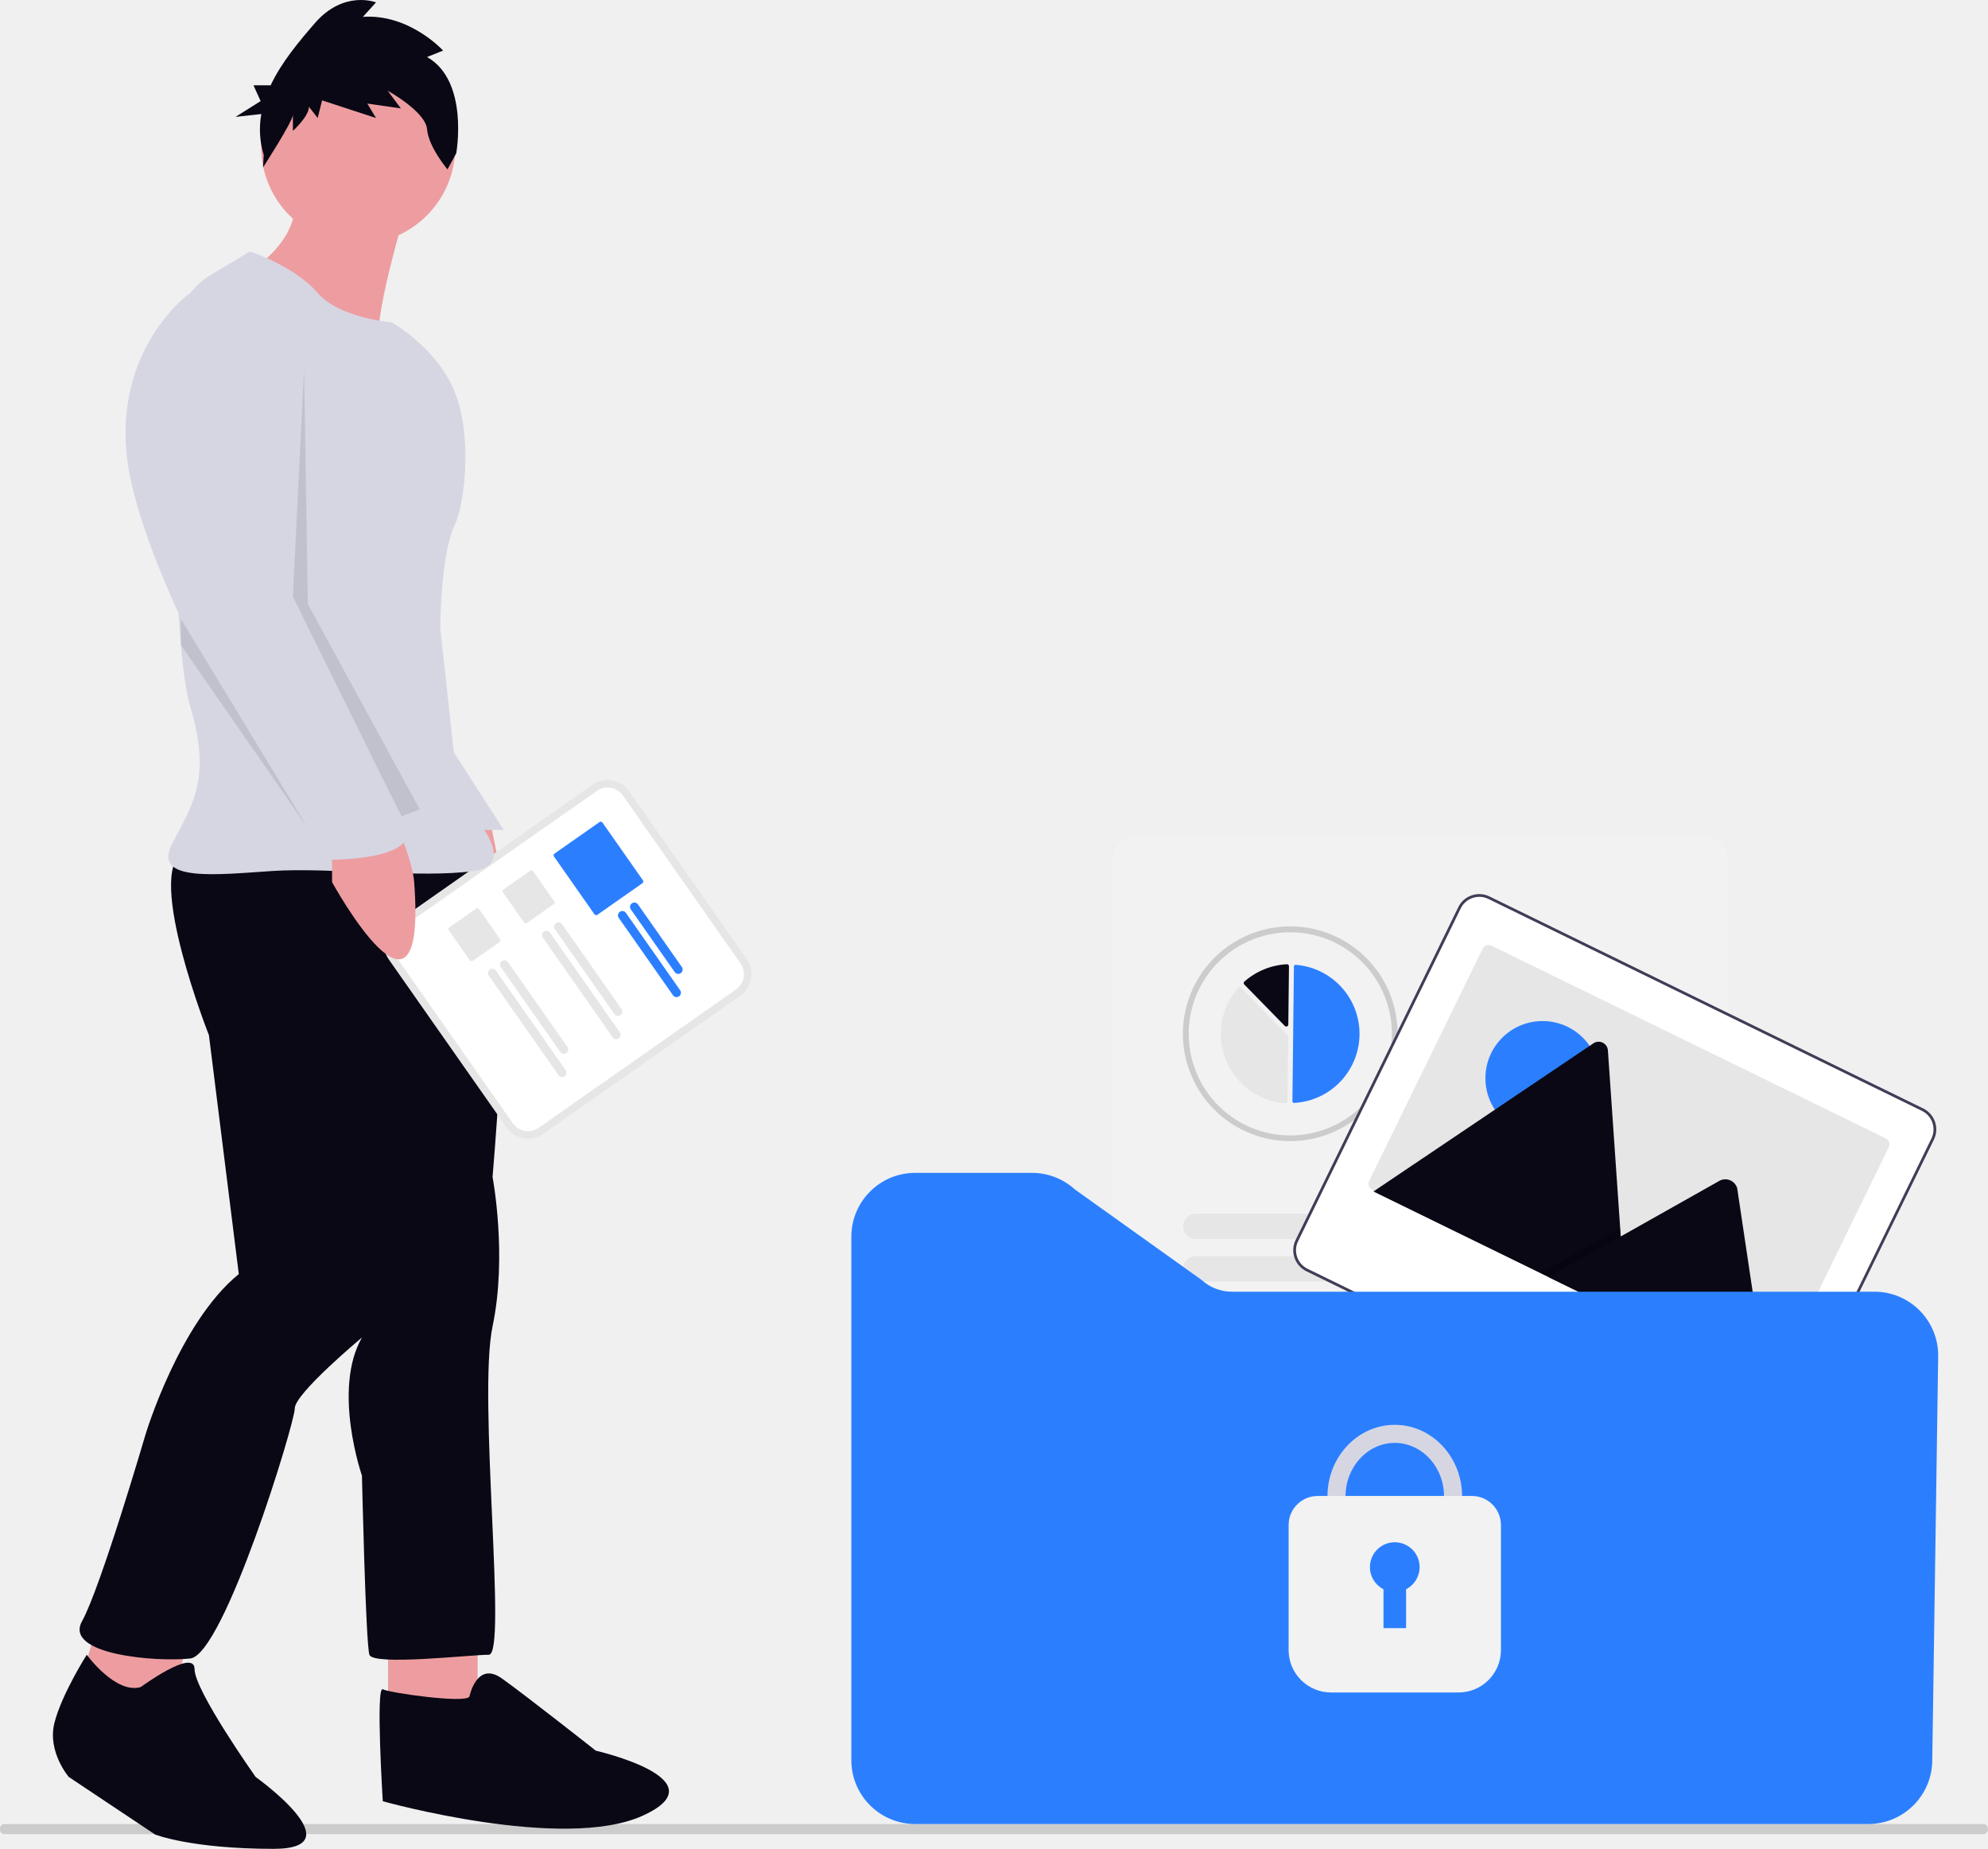
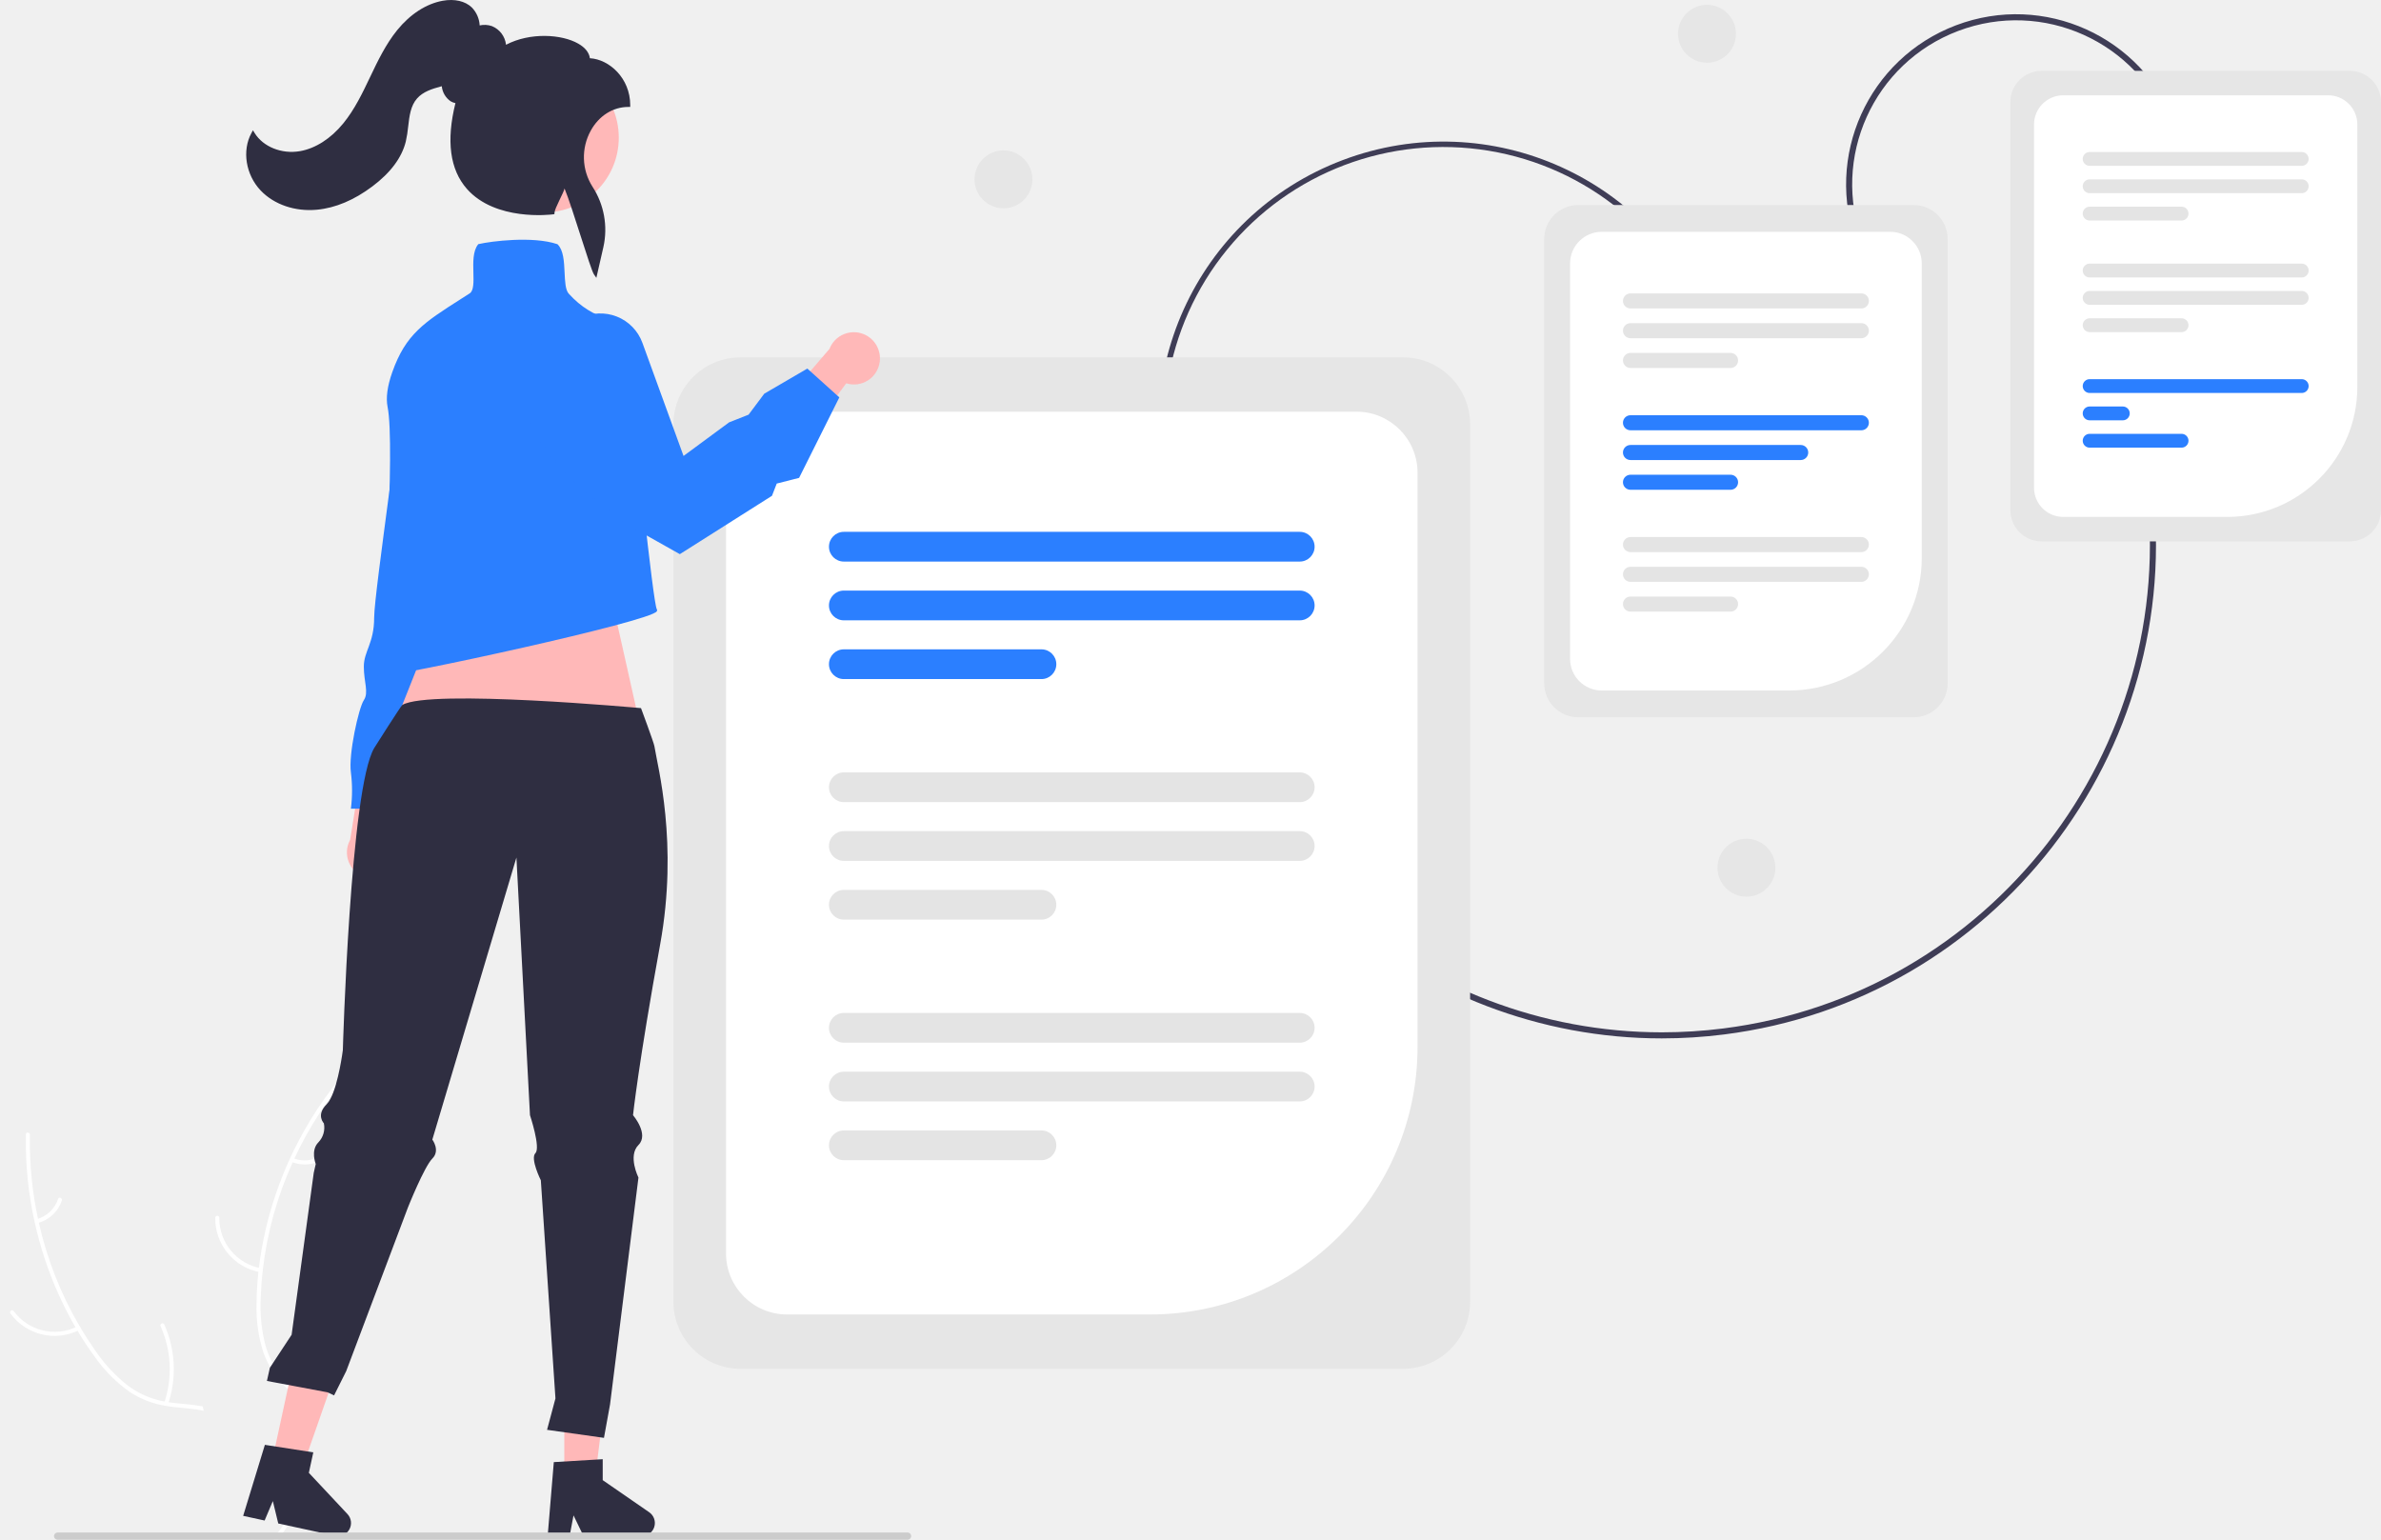
- <svg xmlns="http://www.w3.org/2000/svg" width="800.901" height="744.774" viewBox="0 0 800.901 744.774" role="img" artist="Katerina Limpitsouni" source="https://undraw.co/">
-   <g transform="translate(-650 -341.075)">
-     <path d="M15.18,489.226a1.852,1.852,0,0,0,1.6,2.035h797.7a2.094,2.094,0,0,0,0-4.07H16.78A1.852,1.852,0,0,0,15.18,489.226Z" transform="translate(634.82 588.657)" fill="#ccc" />
-     <g transform="translate(671.329 341.075)">
-       <path d="M452,494.719s10.525,45.1,1.5,45.1-27.064-21.049-27.064-21.049V506.742Z" transform="translate(-275.64 -162.657)" fill="#ed9da0" />
-       <path d="M246.627,382.858l27.062,42.1H254.144Z" transform="translate(-92.072 -90.638)" fill="#d6d6e3" />
-       <rect width="36.084" height="30.071" transform="translate(135.01 659.074)" fill="#ed9da0" />
-       <path d="M389.346,663.944l-7.517,34.581L344.242,689.5l9.02-30.069Z" transform="translate(-334.023 -9.38)" fill="#ed9da0" />
-       <path d="M583.513,504.344s12.032,6.014,13.532,33.077-4.51,97.727-4.51,97.727,6.014,31.569,0,60.14,6.014,132.309-1.5,132.309-46.609,4.51-48.112,0-3.007-72.168-3.007-72.168-12.032-34.581,0-55.633c0,0-27.064,22.552-27.064,28.567S484.286,827.6,470.756,829.1s-51.119-1.5-43.6-15.035,25.559-75.17,25.559-75.17,13.532-45.1,37.587-64.651l-12.032-96.224s-25.559-64.651-10.525-73.672S583.513,504.344,583.513,504.344Z" transform="translate(-415.426 -161.007)" fill="#090814" />
-       <g transform="translate(129.239 310.056)">
-         <path d="M93.194,0H10.566A10.578,10.578,0,0,0,0,10.566v97.017a10.578,10.578,0,0,0,10.566,10.566H93.191a10.578,10.578,0,0,0,10.566-10.566V10.566A10.578,10.578,0,0,0,93.194,0Z" transform="matrix(0.574, 0.819, -0.819, 0.574, 96.782, 0)" fill="#e6e6e6" />
-         <path d="M90.148,0H7.524A7.533,7.533,0,0,0,0,7.524v97.017a7.533,7.533,0,0,0,7.524,7.524H90.148a7.533,7.533,0,0,0,7.524-7.524V7.524A7.533,7.533,0,0,0,90.148,0Z" transform="matrix(0.574, 0.819, -0.819, 0.574, 96.035, 4.241)" fill="#fff" />
-         <path d="M43.539,3.517H1.758A1.758,1.758,0,0,1,1.758,0H43.541a1.758,1.758,0,1,1,0,3.517Z" transform="matrix(0.574, 0.819, -0.819, 0.574, 74.851, 60.796)" fill="#e6e6e6" />
-         <path d="M50.8,3.517H1.758A1.758,1.758,0,1,1,1.758,0H50.8a1.758,1.758,0,1,1,0,3.517Z" transform="matrix(0.574, 0.819, -0.819, 0.574, 69.985, 64.201)" fill="#e6e6e6" />
-         <path d="M43.541,3.517H1.758A1.758,1.758,0,1,1,1.758,0H43.541a1.758,1.758,0,1,1,0,3.517Z" transform="matrix(0.574, 0.819, -0.819, 0.574, 53.05, 76.057)" fill="#e6e6e6" />
-         <path d="M50.8,3.517H1.758A1.758,1.758,0,1,1,1.758,0H50.8a1.758,1.758,0,1,1,0,3.517Z" transform="matrix(0.574, 0.819, -0.819, 0.574, 48.184, 79.467)" fill="#e6e6e6" />
-         <path d="M15.63,14.849H.844A.844.844,0,0,1,0,14.005V.844A.844.844,0,0,1,.844,0H15.63a.844.844,0,0,1,.844.844V14.005A.844.844,0,0,1,15.63,14.849Z" transform="matrix(0.574, 0.819, -0.819, 0.574, 63.736, 40.215)" fill="#e6e6e6" />
-         <path d="M15.63,14.853H.844A.844.844,0,0,1,0,14.009V.844A.844.844,0,0,1,.844,0H15.63a.844.844,0,0,1,.844.844V14.005a.844.844,0,0,1-.844.848Z" transform="matrix(0.574, 0.819, -0.819, 0.574, 41.939, 55.475)" fill="#e6e6e6" />
-         <path d="M32.556,3.517H1.758A1.758,1.758,0,0,1,1.758,0h30.8a1.758,1.758,0,0,1,0,3.517Z" transform="matrix(0.574, 0.819, -0.819, 0.574, 105.444, 52.833)" fill="#2b7fff" />
-         <path d="M39.815,3.517H1.758A1.758,1.758,0,1,1,1.758,0H39.82a1.758,1.758,0,1,1,0,3.517Z" transform="matrix(0.574, 0.819, -0.819, 0.574, 100.58, 56.236)" fill="#2b7fff" />
-         <path d="M29.242,23.844H.844A.844.844,0,0,1,0,23V.844A.844.844,0,0,1,.844,0h28.4a.844.844,0,0,1,.844.844V23a.844.844,0,0,1-.844.844Z" transform="matrix(0.574, 0.819, -0.819, 0.574, 91.658, 20.609)" fill="#2b7fff" />
-       </g>
-       <path d="M515.208,304.783s-15.035,49.616-10.525,55.633-48.112-33.077-48.112-33.077,19.545-13.532,12.032-33.077Z" transform="translate(-372.681 -221.552)" fill="#ed9da0" />
-       <ellipse cx="39.091" cy="39.091" rx="39.091" ry="39.091" transform="translate(83.891 20.086)" fill="#ed9da0" />
-       <path d="M462.371,316.339s18.042,6.014,27.064,16.539,30.07,12.032,30.07,12.032,18.607,10.48,25.559,28.567c7.41,19.278,3.105,46.418,0,52.623-6.013,12.032-6.013,42.1-6.013,42.1l7.517,69.161s27.064,25.559,6.014,28.567-58.636-1.5-81.19,0-48.112,4.51-40.594-10.525,16.539-25.559,7.517-55.633c-7.059-23.53-6.754-111.509-6.287-148.658a29.91,29.91,0,0,1,14.531-25.282Z" transform="translate(-382.991 -215.065)" fill="#d6d6e3" />
-       <path d="M479.424,494.137s6.84,15.061,7.517,24.056c5.262,69.913-33.077,0-33.077,0V506.16Z" transform="translate(-341.409 -162.828)" fill="#ed9da0" />
-       <path d="M523.2,763.989s21.717-15.926,21.717-7.239,24.612,43.434,24.612,43.434,40.539,28.957,7.239,28.957-47.779-5.791-47.779-5.791l-34.748-23.165s-8.686-10.135-5.791-21.717,13.031-27.509,13.031-27.509S513.066,766.884,523.2,763.989Z" transform="translate(-487.864 -84.367)" fill="#090814" />
-       <path d="M411.119,766.771s2.909-14.544,13.09-7.272,37.815,29.089,37.815,29.089,50.905,11.64,18.907,26.179-104.719-5.817-104.719-5.817-2.909-46.542,0-45.088S409.665,769.683,411.119,766.771Z" transform="translate(-243.328 -83.353)" fill="#090814" />
-       <path d="M277.28,271.879l-4.51,91.714,43.712,88.521,7.413-2.82L278.79,366.6Z" transform="translate(-176.102 -123.244)" opacity="0.1" />
-       <path d="M493.032,331.958,481.756,329.7s-33.829,24.807-23.3,74.423,57.133,124.791,57.133,124.791,10.525,13.532,13.532,16.539,9.022,0,6.014,4.51,4.51,7.517,4.51,7.517,33.077,0,30.07-12.032-54.126-97.727-54.126-97.727l7.517-79.685S529.116,328.951,493.032,331.958Z" transform="translate(-427.184 -211.139)" fill="#d6d6e3" />
-       <path d="M307.636,360.263V349.738l51.119,84.2Z" transform="translate(-256.071 -100.369)" opacity="0.1" />
-       <path d="M517.713,261.025l6.463-2.588s-13.512-14.879-32.313-13.585l5.288-5.822s-12.925-5.175-24.675,8.41c-6.177,7.141-13.326,15.533-17.778,24.987h-6.92l2.889,6.36-10.11,6.36,10.376-1.142a35.192,35.192,0,0,0,.982,16.473l-.278,5.028s12.032-18.61,12.032-21.2v6.469s6.463-5.822,6.463-9.7l3.524,4.528,1.762-7.116,21.736,7.116-3.524-5.822,13.512,1.941-5.288-7.116s15.275,8.41,15.862,15.526S525.94,306.3,525.94,306.3l3.524-6.469S534.75,270.728,517.713,261.025Z" transform="translate(-366.993 -238.063)" fill="#090814" />
-     </g>
-     <g transform="translate(992.98 677.42)">
-       <path d="M583.528,555H356.851a10.777,10.777,0,0,1-10.763-10.772V236.516a10.776,10.776,0,0,1,10.763-10.763H583.528a10.777,10.777,0,0,1,10.763,10.763V544.23A10.777,10.777,0,0,1,583.528,555Z" transform="translate(-241.056 -225.753)" fill="#f2f2f2" />
-       <path d="M443.212,381.884a2.815,2.815,0,0,0-1.384.486,41.378,41.378,0,0,0,6.2-.861Z" transform="translate(-262.272 -260.28)" fill="#2f2e41" />
-       <path d="M426,273.085a43.25,43.25,0,0,0-21.575,80.73,42.538,42.538,0,0,0,6.873,3.2l.4.139a43.01,43.01,0,0,0,14.3,2.429c.943,0,1.883-.031,2.811-.1a42.553,42.553,0,0,0,6.374-.883c1.175-.256,2.327-.561,3.418-.894.265-.077.514-.155.786-.241A43.254,43.254,0,0,0,426,273.081Zm25.09,75.648a41.008,41.008,0,0,1-12.415,6.546l-.74.234c-1.035.32-2.124.6-3.245.841a39.882,39.882,0,0,1-6.032.841c-.883.062-1.766.093-2.663.093a40.9,40.9,0,0,1-13.536-2.3l-.382-.133a39.875,39.875,0,0,1-6.818-3.206,40.923,40.923,0,1,1,45.828-2.919Z" transform="translate(-249.183 -236.247)" fill="#ccc" />
-       <path d="M575.056,325.547h-64.14a5.078,5.078,0,1,1,0-10.156h64.14a5.078,5.078,0,0,1,0,10.156Z" transform="translate(-276.465 -245.629)" fill="#e6e6e6" />
-       <path d="M595.986,347.55H510.915a5.078,5.078,0,1,1,0-10.156h85.073a5.078,5.078,0,0,1,0,10.156Z" transform="translate(-276.465 -250.506)" fill="#e6e6e6" />
-       <path d="M547.709,431.939H387.96a5.078,5.078,0,1,1,0-10.156H547.71a5.078,5.078,0,1,1,0,10.156Z" transform="translate(-249.215 -269.206)" fill="#e6e6e6" />
-       <path d="M568.64,453.942H387.96a5.078,5.078,0,0,1,0-10.156H568.642a5.078,5.078,0,1,1,0,10.156Z" transform="translate(-249.215 -274.088)" fill="#e6e6e6" />
-       <path d="M698.879,352.194a9.443,9.443,0,0,0-5.228-9.494L518.956,257.318a9.419,9.419,0,0,0-12.6,4.321h0L440.822,395.7a9.434,9.434,0,0,0,4.327,12.6l174.694,85.382a9.434,9.434,0,0,0,12.6-4.327L697.969,355.3a9.354,9.354,0,0,0,.91-3.107Z" transform="translate(-261.847 -232.542)" fill="#fff" />
-       <path d="M698.879,352.194a9.443,9.443,0,0,0-5.228-9.494L518.956,257.318a9.419,9.419,0,0,0-12.6,4.321h0L440.822,395.7a9.434,9.434,0,0,0,4.327,12.6l174.694,85.382a9.434,9.434,0,0,0,12.6-4.327L697.969,355.3a9.354,9.354,0,0,0,.91-3.107ZM631.46,488.871a8.324,8.324,0,0,1-11.119,3.817L445.647,407.307a8.324,8.324,0,0,1-3.818-11.119l65.52-134.059a8.324,8.324,0,0,1,11.119-3.817l174.694,85.382a8.323,8.323,0,0,1,3.817,11.119Z" transform="translate(-261.847 -232.542)" fill="#3f3d56" />
-       <path d="M688.449,364.124,642.7,457.737a2.623,2.623,0,0,1-3.506,1.206h0L480.283,381.275a2.211,2.211,0,0,1-.324-.192,2.621,2.621,0,0,1-.883-3.312l45.751-93.613a2.623,2.623,0,0,1,3.506-1.206h0L687.241,360.62a2.623,2.623,0,0,1,1.206,3.506h0Z" transform="translate(-270.478 -238.371)" fill="#e6e6e6" />
-       <circle cx="23.012" cy="23.012" r="23.012" transform="translate(255.45 74.968)" fill="#2b7fff" />
-       <path d="M583.213,442.869,481.784,393.3a2.3,2.3,0,0,1-.364-.221L570,333.428a3.738,3.738,0,0,1,5.846,2.857l4.941,71.5.238,3.422Z" transform="translate(-271.053 -249.476)" fill="#090814" />
-       <path d="M391.188,320.87l-34.63-16.925,29.069-16.385,2.093-1.179,1.046-.592.238,3.422Z" transform="translate(-79.026 -127.478)" opacity="0.2" style="isolation:isolate" />
-       <path d="M659.776,486.216,572.049,443.34l29.069-16.384,2.093-1.181,37.88-21.352a4.99,4.99,0,0,1,6.844,2.855,4.468,4.468,0,0,1,.124.554Z" transform="translate(-291.138 -265.224)" fill="#090814" />
-       <path d="M620.925,662.947H236.837a25.715,25.715,0,0,1-25.686-25.686V426.328a25.715,25.715,0,0,1,25.686-25.686h47.091a25.629,25.629,0,0,1,17.276,6.679l51.068,36.467a18.045,18.045,0,0,0,12.187,4.725H623.311A25.686,25.686,0,0,1,649,474.565l-2.385,163.063A25.794,25.794,0,0,1,620.925,662.947Z" transform="translate(-211.151 -264.518)" fill="#2b7fff" />
-       <path d="M693.221,281.846h.042a27.881,27.881,0,0,0,.622-55.638.638.638,0,0,0-.686.627l-.609,54.375a.638.638,0,0,0,.631.645Z" transform="translate(-514.898 -173.896)" fill="#2b7fff" />
-       <path d="M664.183,237.433a.821.821,0,0,1,.576.245l18.718,19.144a.811.811,0,0,1,.234.581l-.291,26.017a.807.807,0,0,1-.265.592.822.822,0,0,1-.618.221,28.062,28.062,0,0,1-18.987-46.517.82.82,0,0,1,.594-.278Z" transform="translate(-507.723 -176.138)" fill="#e6e6e6" />
-       <path d="M685.509,225.929a.824.824,0,0,1,.561.221.81.81,0,0,1,.252.6l-.263,23.476a.817.817,0,0,1-1.4.563l-16.338-16.7a.819.819,0,0,1,.044-1.186,28.121,28.121,0,0,1,17.093-6.972Z" transform="translate(-510.019 -173.847)" fill="#090814" />
-       <g transform="translate(176.159 237.623)">
-         <path d="M542.411,470.607c-14.947,0-27.119-12.923-27.119-28.807s12.165-28.807,27.119-28.807,27.119,12.923,27.119,28.807S557.364,470.607,542.411,470.607Zm0-50.337c-10.94,0-19.839,9.657-19.839,21.528s8.9,21.528,19.839,21.528,19.839-9.659,19.839-21.528-8.9-21.527-19.839-21.527Z" transform="translate(-499.637 -412.992)" fill="#d6d6e3" />
-         <path d="M564.948,526.575H513.58A17.1,17.1,0,0,1,496.5,509.493v-50.38a11.71,11.71,0,0,1,11.7-11.7h62.137a11.708,11.708,0,0,1,11.7,11.7v50.379A17.1,17.1,0,0,1,564.948,526.575Z" transform="translate(-496.496 -418.757)" fill="#f2f2f2" />
-         <path d="M555.86,479.826a10.009,10.009,0,1,0-14.558,8.908v15.66h9.105v-15.66A10,10,0,0,0,555.86,479.826Z" transform="translate(-503.08 -422.507)" fill="#2b7fff" />
-       </g>
-     </g>
-   </g>
+ <svg xmlns="http://www.w3.org/2000/svg" width="785.166" height="507.754" viewBox="0 0 785.166 507.754" role="img" artist="Katerina Limpitsouni" source="https://undraw.co/">
+   <path d="M755.423,538.554c-80.774.004-151.053-60.252-161.435-142.438l1.984-.251c10.254,81.171,79.677,140.684,159.452,140.688a161.362,161.362,0,0,0,20.273-1.279c87.986-11.115,150.524-91.739,139.409-179.725l1.984-.251c11.253,89.08-52.063,170.708-141.143,181.96A163.743,163.743,0,0,1,755.423,538.554Z" transform="translate(-207.417 -196.1229)" fill="#3f3d56" />
+   <path d="M819.834,276.761a56.086,56.086,0,1,1,104.917-39.688l-1.871.708a54.085,54.085,0,1,0-101.174,38.271Z" transform="translate(-207.417 -196.1229)" fill="#3f3d56" />
+   <path d="M982.306,374.653H880.641a10.288,10.288,0,0,1-10.277-10.277V229.76A10.288,10.288,0,0,1,880.641,219.483H982.306A10.288,10.288,0,0,1,992.583,229.76V364.376A10.288,10.288,0,0,1,982.306,374.653Z" transform="translate(-207.417 -196.1229)" fill="#e6e6e6" />
+   <path d="M941.913,366.587H887.788a9.636,9.636,0,0,1-9.625-9.625v-119.79a9.636,9.636,0,0,1,9.625-9.625h87.373a9.635,9.635,0,0,1,9.625,9.625v86.543A42.92,42.92,0,0,1,941.913,366.587Z" transform="translate(-207.417 -196.1229)" fill="#fff" />
+   <path d="M966.444,287.621H896.503a2.281,2.281,0,1,1,0-4.562H966.444a2.281,2.281,0,1,1,0,4.562Z" transform="translate(-207.417 -196.1229)" fill="#e4e4e4" />
+   <path d="M966.444,296.634H896.503a2.281,2.281,0,0,1,0-4.562H966.444a2.281,2.281,0,1,1,0,4.562Z" transform="translate(-207.417 -196.1229)" fill="#e4e4e4" />
+   <path d="M926.821,305.648H896.503a2.281,2.281,0,0,1,0-4.562H926.821a2.281,2.281,0,0,1,0,4.562Z" transform="translate(-207.417 -196.1229)" fill="#e4e4e4" />
+   <path d="M966.444,250.813H896.503a2.281,2.281,0,1,1,0-4.562H966.444a2.281,2.281,0,1,1,0,4.562Z" transform="translate(-207.417 -196.1229)" fill="#e4e4e4" />
+   <path d="M966.444,259.826H896.503a2.281,2.281,0,0,1,0-4.562H966.444a2.281,2.281,0,1,1,0,4.562Z" transform="translate(-207.417 -196.1229)" fill="#e4e4e4" />
+   <path d="M926.821,268.84H896.503a2.281,2.281,0,0,1,0-4.562H926.821a2.281,2.281,0,0,1,0,4.562Z" transform="translate(-207.417 -196.1229)" fill="#e4e4e4" />
+   <path d="M966.444,325.717H896.503a2.281,2.281,0,1,1,0-4.562H966.444a2.281,2.281,0,1,1,0,4.562Z" transform="translate(-207.417 -196.1229)" fill="#2b7fff" />
+   <path d="M907.444,334.73H896.503a2.281,2.281,0,0,1,0-4.562H907.444a2.281,2.281,0,1,1,0,4.562Z" transform="translate(-207.417 -196.1229)" fill="#2b7fff" />
+   <path d="M926.821,343.744H896.503a2.281,2.281,0,0,1,0-4.562H926.821a2.281,2.281,0,0,1,0,4.562Z" transform="translate(-207.417 -196.1229)" fill="#2b7fff" />
+   <path d="M595.504,370.14A94.031,94.031,0,0,1,771.402,303.602l-1.871.708A92.031,92.031,0,1,0,597.375,369.432Z" transform="translate(-207.417 -196.1229)" fill="#3f3d56" />
+   <circle cx="562.907" cy="11.141" r="9.546" fill="#e6e6e6" />
+   <circle cx="575.907" cy="286.141" r="9.546" fill="#e6e6e6" />
+   <circle cx="330.907" cy="59.141" r="9.546" fill="#e6e6e6" />
+   <path d="M670.117,647.511h-218.533A22.115,22.115,0,0,1,429.494,625.421V336.058a22.115,22.115,0,0,1,22.09-22.09h218.533A22.115,22.115,0,0,1,692.207,336.058V625.421A22.115,22.115,0,0,1,670.117,647.511Z" transform="translate(-207.417 -196.1229)" fill="#e6e6e6" />
+   <path d="M586.709,629.6H466.945a20.137,20.137,0,0,1-20.114-20.114V351.993a20.136,20.136,0,0,1,20.114-20.114H654.756a20.136,20.136,0,0,1,20.114,20.114V541.44A88.26,88.26,0,0,1,586.709,629.6Z" transform="translate(-207.417 -196.1229)" fill="#fff" />
+   <path d="M636.021,381.313H485.681a4.903,4.903,0,1,1,0-9.806H636.021a4.903,4.903,0,1,1,0,9.806Z" transform="translate(-207.417 -196.1229)" fill="#2b7fff" />
+   <path d="M636.021,400.687H485.681a4.903,4.903,0,0,1,0-9.807H636.021a4.903,4.903,0,1,1,0,9.807Z" transform="translate(-207.417 -196.1229)" fill="#2b7fff" />
+   <path d="M550.849,420.062h-65.169a4.903,4.903,0,0,1,0-9.807h65.169a4.903,4.903,0,1,1,0,9.807Z" transform="translate(-207.417 -196.1229)" fill="#2b7fff" />
+   <path d="M636.021,460.639H485.681a4.903,4.903,0,1,1,0-9.806H636.021a4.903,4.903,0,1,1,0,9.806Z" transform="translate(-207.417 -196.1229)" fill="#e4e4e4" />
+   <path d="M636.021,480.014H485.681a4.903,4.903,0,0,1,0-9.807H636.021a4.903,4.903,0,0,1,0,9.807Z" transform="translate(-207.417 -196.1229)" fill="#e4e4e4" />
+   <path d="M550.849,499.388h-65.169a4.903,4.903,0,0,1,0-9.807h65.169a4.903,4.903,0,1,1,0,9.807Z" transform="translate(-207.417 -196.1229)" fill="#e4e4e4" />
+   <path d="M636.021,539.966H485.681a4.903,4.903,0,1,1,0-9.806H636.021a4.903,4.903,0,1,1,0,9.806Z" transform="translate(-207.417 -196.1229)" fill="#e4e4e4" />
+   <path d="M636.021,559.34H485.681a4.903,4.903,0,0,1,0-9.807H636.021a4.903,4.903,0,0,1,0,9.807Z" transform="translate(-207.417 -196.1229)" fill="#e4e4e4" />
+   <path d="M550.849,578.715h-65.169a4.903,4.903,0,0,1,0-9.807h65.169a4.903,4.903,0,0,1,0,9.807Z" transform="translate(-207.417 -196.1229)" fill="#e4e4e4" />
+   <path d="M838.493,432.653H727.823a11.2,11.2,0,0,1-11.187-11.187V274.926a11.2,11.2,0,0,1,11.187-11.187H838.493a11.2,11.2,0,0,1,11.187,11.187V421.466A11.2,11.2,0,0,1,838.493,432.653Z" transform="translate(-207.417 -196.1229)" fill="#e6e6e6" />
+   <path d="M797.467,423.829H735.602a10.445,10.445,0,0,1-10.433-10.433V282.996a10.445,10.445,0,0,1,10.433-10.433h95.111a10.445,10.445,0,0,1,10.433,10.433v97.153A43.729,43.729,0,0,1,797.467,423.829Z" transform="translate(-207.417 -196.1229)" fill="#fff" />
+   <path d="M821.225,297.844h-76.135a2.483,2.483,0,1,1,0-4.966h76.135a2.483,2.483,0,1,1,0,4.966Z" transform="translate(-207.417 -196.1229)" fill="#e4e4e4" />
+   <path d="M821.225,307.656h-76.135a2.483,2.483,0,0,1,0-4.966h76.135a2.483,2.483,0,0,1,0,4.966Z" transform="translate(-207.417 -196.1229)" fill="#e4e4e4" />
+   <path d="M778.093,317.468H745.09a2.483,2.483,0,0,1,0-4.966H778.093a2.483,2.483,0,0,1,0,4.966Z" transform="translate(-207.417 -196.1229)" fill="#e4e4e4" />
+   <path d="M821.225,338.017h-76.135a2.483,2.483,0,1,1,0-4.966h76.135a2.483,2.483,0,1,1,0,4.966Z" transform="translate(-207.417 -196.1229)" fill="#2b7fff" />
+   <path d="M801.225,347.829h-56.135a2.483,2.483,0,0,1,0-4.966h56.135a2.483,2.483,0,0,1,0,4.966Z" transform="translate(-207.417 -196.1229)" fill="#2b7fff" />
+   <path d="M778.093,357.64H745.09a2.483,2.483,0,0,1,0-4.966H778.093a2.483,2.483,0,0,1,0,4.966Z" transform="translate(-207.417 -196.1229)" fill="#2b7fff" />
+   <path d="M821.225,378.19h-76.135a2.483,2.483,0,1,1,0-4.966h76.135a2.483,2.483,0,1,1,0,4.966Z" transform="translate(-207.417 -196.1229)" fill="#e4e4e4" />
+   <path d="M821.225,388.001h-76.135a2.483,2.483,0,0,1,0-4.966h76.135a2.483,2.483,0,0,1,0,4.966Z" transform="translate(-207.417 -196.1229)" fill="#e4e4e4" />
+   <path d="M778.093,397.813H745.09a2.483,2.483,0,0,1,0-4.966H778.093a2.483,2.483,0,0,1,0,4.966Z" transform="translate(-207.417 -196.1229)" fill="#e4e4e4" />
+   <path d="M336.812,482.998a8.566,8.566,0,0,0-1.708-13.024l7.02-29.621-14.858,5.428-4.389,27.296a8.613,8.613,0,0,0,13.935,9.92Z" transform="translate(-207.417 -196.1229)" fill="#ffb8b8" />
+   <path d="M372.544,358.871l-5.963,15.334s2.556,15.334-1.704,18.741-2.556,3.407-2.556,5.963a13.104,13.104,0,0,1-5.111,9.371c-3.408,2.556-18.741,54.52-18.741,54.52H323.135a48.042,48.042,0,0,0,0-11.926c-.852-5.963,2.556-21.297,4.259-23.852s0-5.963,0-11.074,3.408-7.667,3.408-16.186,10.222-74.965,9.371-82.632,8.519-14.482,8.519-14.482h8.519Z" transform="translate(-207.417 -196.1229)" fill="#2b7fff" />
+   <polygon points="201.206 195.271 215.379 258.521 124.556 252.871 149.253 190.754 201.206 195.271" fill="#ffb8b8" />
+   <path d="M210.652,629.117a96.901,96.901,0,0,0,12.51,27.53c12.48,18.87,30.34,33.3,49.97,44.85,1.36.81,2.74,1.6,4.12,2.38h13.77l.48-1.1v-.01l.56-1.27.07-.15.03.15.55,2.38h6.76c.56-.79,1.11-1.58,1.65-2.38.79-1.17,1.55-2.35,2.27-3.55a57.636,57.636,0,0,0,3.4-6.52c.12-.25.22-.5.32-.75l-.45-.49,1.87-8.18-3.76-.62,4.12-12.71c-.15-.47-.32-.94-.5-1.41-2.31-5.85-6.65-10.22-11.8-13.89-5.3-3.79-11.47-6.83-17.14-9.99-2.66-1.49-5.28-3.06-7.83-4.72v-.01q-4.89-3.165-9.49-6.77a1.427,1.427,0,0,1-.15-.11,1.069,1.069,0,0,1-.12-.1,140.902,140.902,0,0,1-34.31-38.93.01.01,0,0,1-.01-.01c-.3-.48-.58-.96-.86-1.45v-.01a136.255,136.255,0,0,1-9.41-19.65v-.01c-.2-.5-.38-1-.57-1.5q-.39.66-.75,1.32a.01.01,0,0,0-.01.01C206.242,588.797,205.322,609.697,210.652,629.117Z" transform="translate(-207.417 -196.1229)" fill="#f0f0f0" />
+   <path d="M215.942,571.447a121.365,121.365,0,0,0,2.87,27.54,118.541,118.541,0,0,0,3.36,12.24,121.345,121.345,0,0,0,10.13,22.6c.23.39.45.77.69,1.15v.01a102.347,102.347,0,0,0,5.75,8.66,47.722,47.722,0,0,0,11.4,11.46,30.089,30.089,0,0,0,11.98,4.63c.8.15,1.62.26,2.45.36,3.31.39,6.73.54,10.01,1.24a21.849,21.849,0,0,1,4.82,1.55c5.28,2.45,8.25,7.58,9.55,13.06.23.96.41,1.93.55,2.9,1.09,7.45-.11,15.19.51,22.65.07.79.16,1.59.27,2.38h.74l.48-1.1v-.01c-.05-.42-.09-.84-.13-1.27a96.295,96.295,0,0,1-.09-11.01c.04-1.65.07-3.31.05-4.97-.02-1.33-.07-2.66-.17-3.98v-.01c-.07-.82-.15-1.63-.26-2.44a31.586,31.586,0,0,0-1.82-7.25,18.152,18.152,0,0,0-10.32-10.68,26.993,26.993,0,0,0-4.47-1.25c-3.35-.64-6.81-.8-10.18-1.22-.36-.04-.72-.09-1.07-.15-.45-.07-.89-.15-1.33-.23a28.666,28.666,0,0,1-12.16-5.27,51.904,51.904,0,0,1-10.98-11.92c-1.64-2.35-3.2-4.75-4.65-7.22a.01.01,0,0,0-.01-.01c-.07-.12-.14-.23-.21-.35l-.01-.02a119.572,119.572,0,0,1-13.46-34.17c-.09-.44-.19-.88-.29-1.32a120.887,120.887,0,0,1-2.67-26.4v-.01c0-.42.01-.83.02-1.25.02-.86-1.31-1.05-1.33-.19-.01.42-.02.84-.01,1.26A.01.01,0,0,0,215.942,571.447Z" transform="translate(-207.417 -196.1229)" fill="#fff" />
+   <path d="M233.563,634.706a18.018,18.018,0,0,1-22.694-5.416c-.509-.699.554-1.523,1.064-.822a16.684,16.684,0,0,0,21.121,4.995c.769-.395,1.275.85.51,1.244Z" transform="translate(-207.417 -196.1229)" fill="#fff" />
+   <path d="M261.583,658.705a34.728,34.728,0,0,0-1.23-25.279c-.355-.79.889-1.299,1.244-.51a36.123,36.123,0,0,1,1.226,26.308c-.279.821-1.517.297-1.24-.519Z" transform="translate(-207.417 -196.1229)" fill="#fff" />
+   <path d="M219.555,598.15a10.199,10.199,0,0,0,7.022-6.659c.268-.824,1.506-.3,1.24.519a11.429,11.429,0,0,1-7.752,7.384.695.695,0,0,1-.877-.367.675.675,0,0,1,.367-.877Z" transform="translate(-207.417 -196.1229)" fill="#fff" />
+   <path d="M271.622,638.657v.01a131.246,131.246,0,0,0,2.67,21.24v.01c.08.48.19.95.29,1.42a184.497,184.497,0,0,0,10.11,31.61q1.785,4.32,3.74,8.55c.36.8.73,1.59,1.11,2.38h1.48l.48-1.1v-.01l.56-1.27.07-.15.03.15.55,2.38h14.3l2.78-2.38,4.05-3.47-5.66-6.18-.93-1.02-.14-.15-.45-.49,1.87-8.18-3.76-.62,4.12-12.71,1.95-6.01.49-1.51,2.85-8.79,8.6,1.61,1.4-4.9a135.988,135.988,0,0,1-6.42-18.41c-.01-.05-.03-.09-.04-.14a141.583,141.583,0,0,1-4.02-51.96v-.01c.06-.56.13-1.13.21-1.68v-.02a133.631,133.631,0,0,1,4.32-21.34c.14-.53.3-1.05.45-1.57-.46.2-.91.39-1.37.59l-.01.01h-.02c-.73.32-1.46.66-2.17,1.02-17.06,8.29-29.61,23.85-36.74,41.79-.02.05-.04.09-.06.14a96.393,96.393,0,0,0-6.57,29.43A114.871,114.871,0,0,0,271.622,638.657Z" transform="translate(-207.417 -196.1229)" fill="#f0f0f0" />
+   <path d="M297.572,703.877h1.58c.5-.81,1.04-1.6,1.58-2.38q1.29-1.815,2.66-3.55c.79-1,1.58-1.99,2.37-2.98.82-1.03,1.63-2.06,2.42-3.12l-.93-1.02c-.15.2-.3.4-.46.6-2.56,3.37-5.33,6.61-7.7,10.07C298.562,702.277,298.052,703.067,297.572,703.877Z" transform="translate(-207.417 -196.1229)" fill="#fff" />
+   <path d="M319.014,554.506c-.26.33-.53.67-.78,1.01q-2.925,3.795-5.53,7.83a117.992,117.992,0,0,0-8.22,14.85c-.19.4-.38.81-.56,1.22a119.263,119.263,0,0,0-9.84,35.44c-.02.12-.03.23-.04.35q-.495,4.29-.64,8.61a51.783,51.783,0,0,0,1.59,16.12c.2.69.42,1.37.66,2.03a27.344,27.344,0,0,0,2.25,4.65,27.923,27.923,0,0,0,2.14,3.09c.47.6.96,1.19,1.48,1.76.3.33.61.66.92.99.26.25.51.51.77.76,2.7,2.62,5.68,5.05,8.12,7.94l-.49,1.51c-2.35-2.98-5.38-5.45-8.11-8.05a37.897,37.897,0,0,1-4.66-5.28c-.18-.26-.37-.52-.54-.79a26.749,26.749,0,0,1-2.39-4.29c-.34-.75-.65-1.52-.93-2.32a47.893,47.893,0,0,1-2.2-16,103.415,103.415,0,0,1,.62-10.39c.04-.45.09-.89.15-1.34a121.638,121.638,0,0,1,5.52-24.14,122.659,122.659,0,0,1,13.76-28.18q2.475-3.765,5.25-7.35c.24-.33.49-.65.75-.98C318.594,552.876,319.544,553.826,319.014,554.506Z" transform="translate(-207.417 -196.1229)" fill="#fff" />
+   <path d="M293.26,615.672a18.018,18.018,0,0,1-14.859-17.988.673.673,0,0,1,1.344-.016A16.684,16.684,0,0,0,293.601,614.372c.852.147.506,1.447-.341,1.3Z" transform="translate(-207.417 -196.1229)" fill="#fff" />
+   <path d="M301.183,651.705a34.728,34.728,0,0,0,14.238-20.924c.192-.844,1.492-.502,1.3.341A36.123,36.123,0,0,1,301.861,652.866c-.716.487-1.39-.676-.678-1.161Z" transform="translate(-207.417 -196.1229)" fill="#fff" />
+   <path d="M304.085,578.051a10.199,10.199,0,0,0,9.616-1.089c.71-.496,1.383.668.678,1.161a11.429,11.429,0,0,1-10.636,1.228.695.695,0,0,1-.479-.821.675.675,0,0,1,.821-.479Z" transform="translate(-207.417 -196.1229)" fill="#fff" />
+   <polygon points="186.082 487.193 196.284 487.192 201.138 447.841 186.08 447.841 186.082 487.193" fill="#ffb8b8" />
+   <path d="M390.044,678.283l16.128-.963v6.91l15.333,10.589a4.316,4.316,0,0,1-2.453,7.868H399.852l-3.309-6.835-1.292,6.835h-7.239Z" transform="translate(-207.417 -196.1229)" fill="#2f2e41" />
+   <polygon points="89.657 482.117 99.628 484.279 112.713 446.851 97.998 443.66 89.657 482.117" fill="#ffb8b8" />
+   <path d="M294.765,672.589l15.965,2.478L309.265,681.82l12.739,13.599a4.316,4.316,0,0,1-4.065,7.169l-18.764-4.071-1.785-7.381-2.712,6.405-7.075-1.535Z" transform="translate(-207.417 -196.1229)" fill="#2f2e41" />
+   <path d="M225.222,702.687a1.186,1.186,0,0,0,1.19,1.19h280.29a1.19,1.19,0,0,0,0-2.38h-280.29A1.187,1.187,0,0,0,225.222,702.687Z" transform="translate(-207.417 -196.1229)" fill="#ccc" />
+   <path d="M425.115,507.534c-7.16,39.35-8.95,56.34-8.95,56.34s5.37,6.26,1.79,9.84,0,10.73,0,10.73L408.583,659.283l-2,11-18.768-2.648,2.768-10.352-4.818-71.938s-3.58-7.16-1.79-8.95c1.79-1.79-1.79-12.52-1.79-12.52l-4.47-84.96-27.73,93.01s2.69,3.58,0,6.26c-2.68,2.68-8.04,16.1-8.04,16.1L321.583,648.283l-4,8-2.128-1.008-9.36-1.76-1.72-.32-3.06-.58-1.97-.37-.67-.12-3.24-.61.98-4.35,7.168-10.882,7.292-53.368.32-1.43.34-1.51s-1.79-4.47.89-7.16a6.988,6.988,0,0,0,1.79-6.26,2.441,2.441,0,0,1-.24-.3,3.712,3.712,0,0,1-.64-1.46c-.24-1.12-.03-2.69,1.78-4.5a7.635,7.635,0,0,0,1.27-1.82c2.72-5.15,4.09-16.06,4.09-16.06s2.42-86.41,10.34-99.61c.42-.69,8.828-13.937,9.268-14.207,8.94-5.36,78.714,1.043,78.714,1.043s4.219,11.333,4.409,12.513C424.235,448.784,431.185,474.154,425.115,507.534Z" transform="translate(-207.417 -196.1229)" fill="#2f2e41" />
+   <path d="M497.519,315.422a8.566,8.566,0,0,1-11.049,7.104l-18.088,24.485-5.447-14.851L480.947,311.185a8.613,8.613,0,0,1,16.572,4.237Z" transform="translate(-207.417 -196.1229)" fill="#ffb8b8" />
+   <path d="M332.477,419.137c-1.658,0-2.6-.325-2.965-1.022-.535-1.023.394-2.36,1.469-3.909a11.959,11.959,0,0,0,1.863-3.356c.643-2.572,4.983-67.547,2.387-80.529-.601-3.004-.083-6.854,1.536-11.444,4.424-12.535,10.463-16.388,22.494-24.062q1.465-.935,3.051-1.952c1.368-.879,1.292-3.793,1.211-6.879-.089-3.43-.182-6.977,1.498-9.193l.109-.145.176-.041c4.064-.939,17.732-2.684,25.827.013l.112.038.084.083c1.923,1.923,2.098,5.647,2.268,9.249.139,2.957.27,5.749,1.358,6.962,8.317,9.271,17.75,9.09,17.845,9.088l.467-.014.046.465c3.618,36.798,9.45,92.338,10.689,94.523a.652.652,0,0,1,.021.676C422.204,401.086,338.727,419.137,332.477,419.137Zm90.689-21.579Z" transform="translate(-207.417 -196.1229)" fill="#2b7fff" />
+   <circle cx="179.384" cy="45.397" r="24.667" fill="#ffb8b8" />
+   <path d="M403.282,286.611c-1.169-1.67-7.1-22.067-9.699-28.328-.266,1.346-3.246,6.562-3.316,7.951l-.026.514-.511.066c-.768.098-18.911,2.3-28.352-8.406-5.594-6.342-6.863-15.854-3.776-28.278a4.925,4.925,0,0,1-1.59-.612,6.827,6.827,0,0,1-2.91-4.958l-.523.14c-2.662.718-5.665,1.669-7.605,3.862-2.159,2.44-2.544,5.755-2.952,9.264a40.037,40.037,0,0,1-.791,4.981c-1.315,5.307-5.019,10.278-11.007,14.775-6.029,4.528-12.176,7.118-18.27,7.697-7.198.687-14.14-1.678-18.564-6.321-4.933-5.177-6.223-13.141-3.069-18.937l.508-.934.558.905c2.808,4.557,8.943,7.018,14.921,5.984,5.126-.887,10.207-4.141,14.309-9.164,3.744-4.585,6.326-10.001,8.823-15.238,2.54-5.325,5.166-10.832,8.949-15.504,4.267-5.27,9.592-8.712,14.995-9.693,3.934-.711,7.445.095,9.634,2.216a9.175,9.175,0,0,1,2.577,5.912,7.413,7.413,0,0,1,4.051.233,7.516,7.516,0,0,1,4.639,6.149c7.927-4.17,18.419-3.491,23.845-.363,2.272,1.31,3.577,2.96,3.808,4.801,6.409.358,13.302,6.601,13.302,15.446v.616h-.616c-5.072,0-9.703,2.917-12.388,7.803a18.119,18.119,0,0,0,.557,18.487,26.068,26.068,0,0,1,3.597,19.931l-2.315,10.142Z" transform="translate(-207.417 -196.1229)" fill="#2f2e41" />
+   <path d="M431.598,378.865l-16.26-9.146C386.983,350.065,379.999,334.457,379.126,324.821c-.932-10.282,4.546-15.906,4.78-16.14l.126-.093,14.658-7.489a14.752,14.752,0,0,1,20.576,8.096l13.558,37.288L447.856,335.396l6.411-2.526,5.173-6.917,14.207-8.286,10.554,9.499-13.273,26.545-7.374,1.878-1.564,4.028-.139.089Z" transform="translate(-207.417 -196.1229)" fill="#2b7fff" />
</svg>
